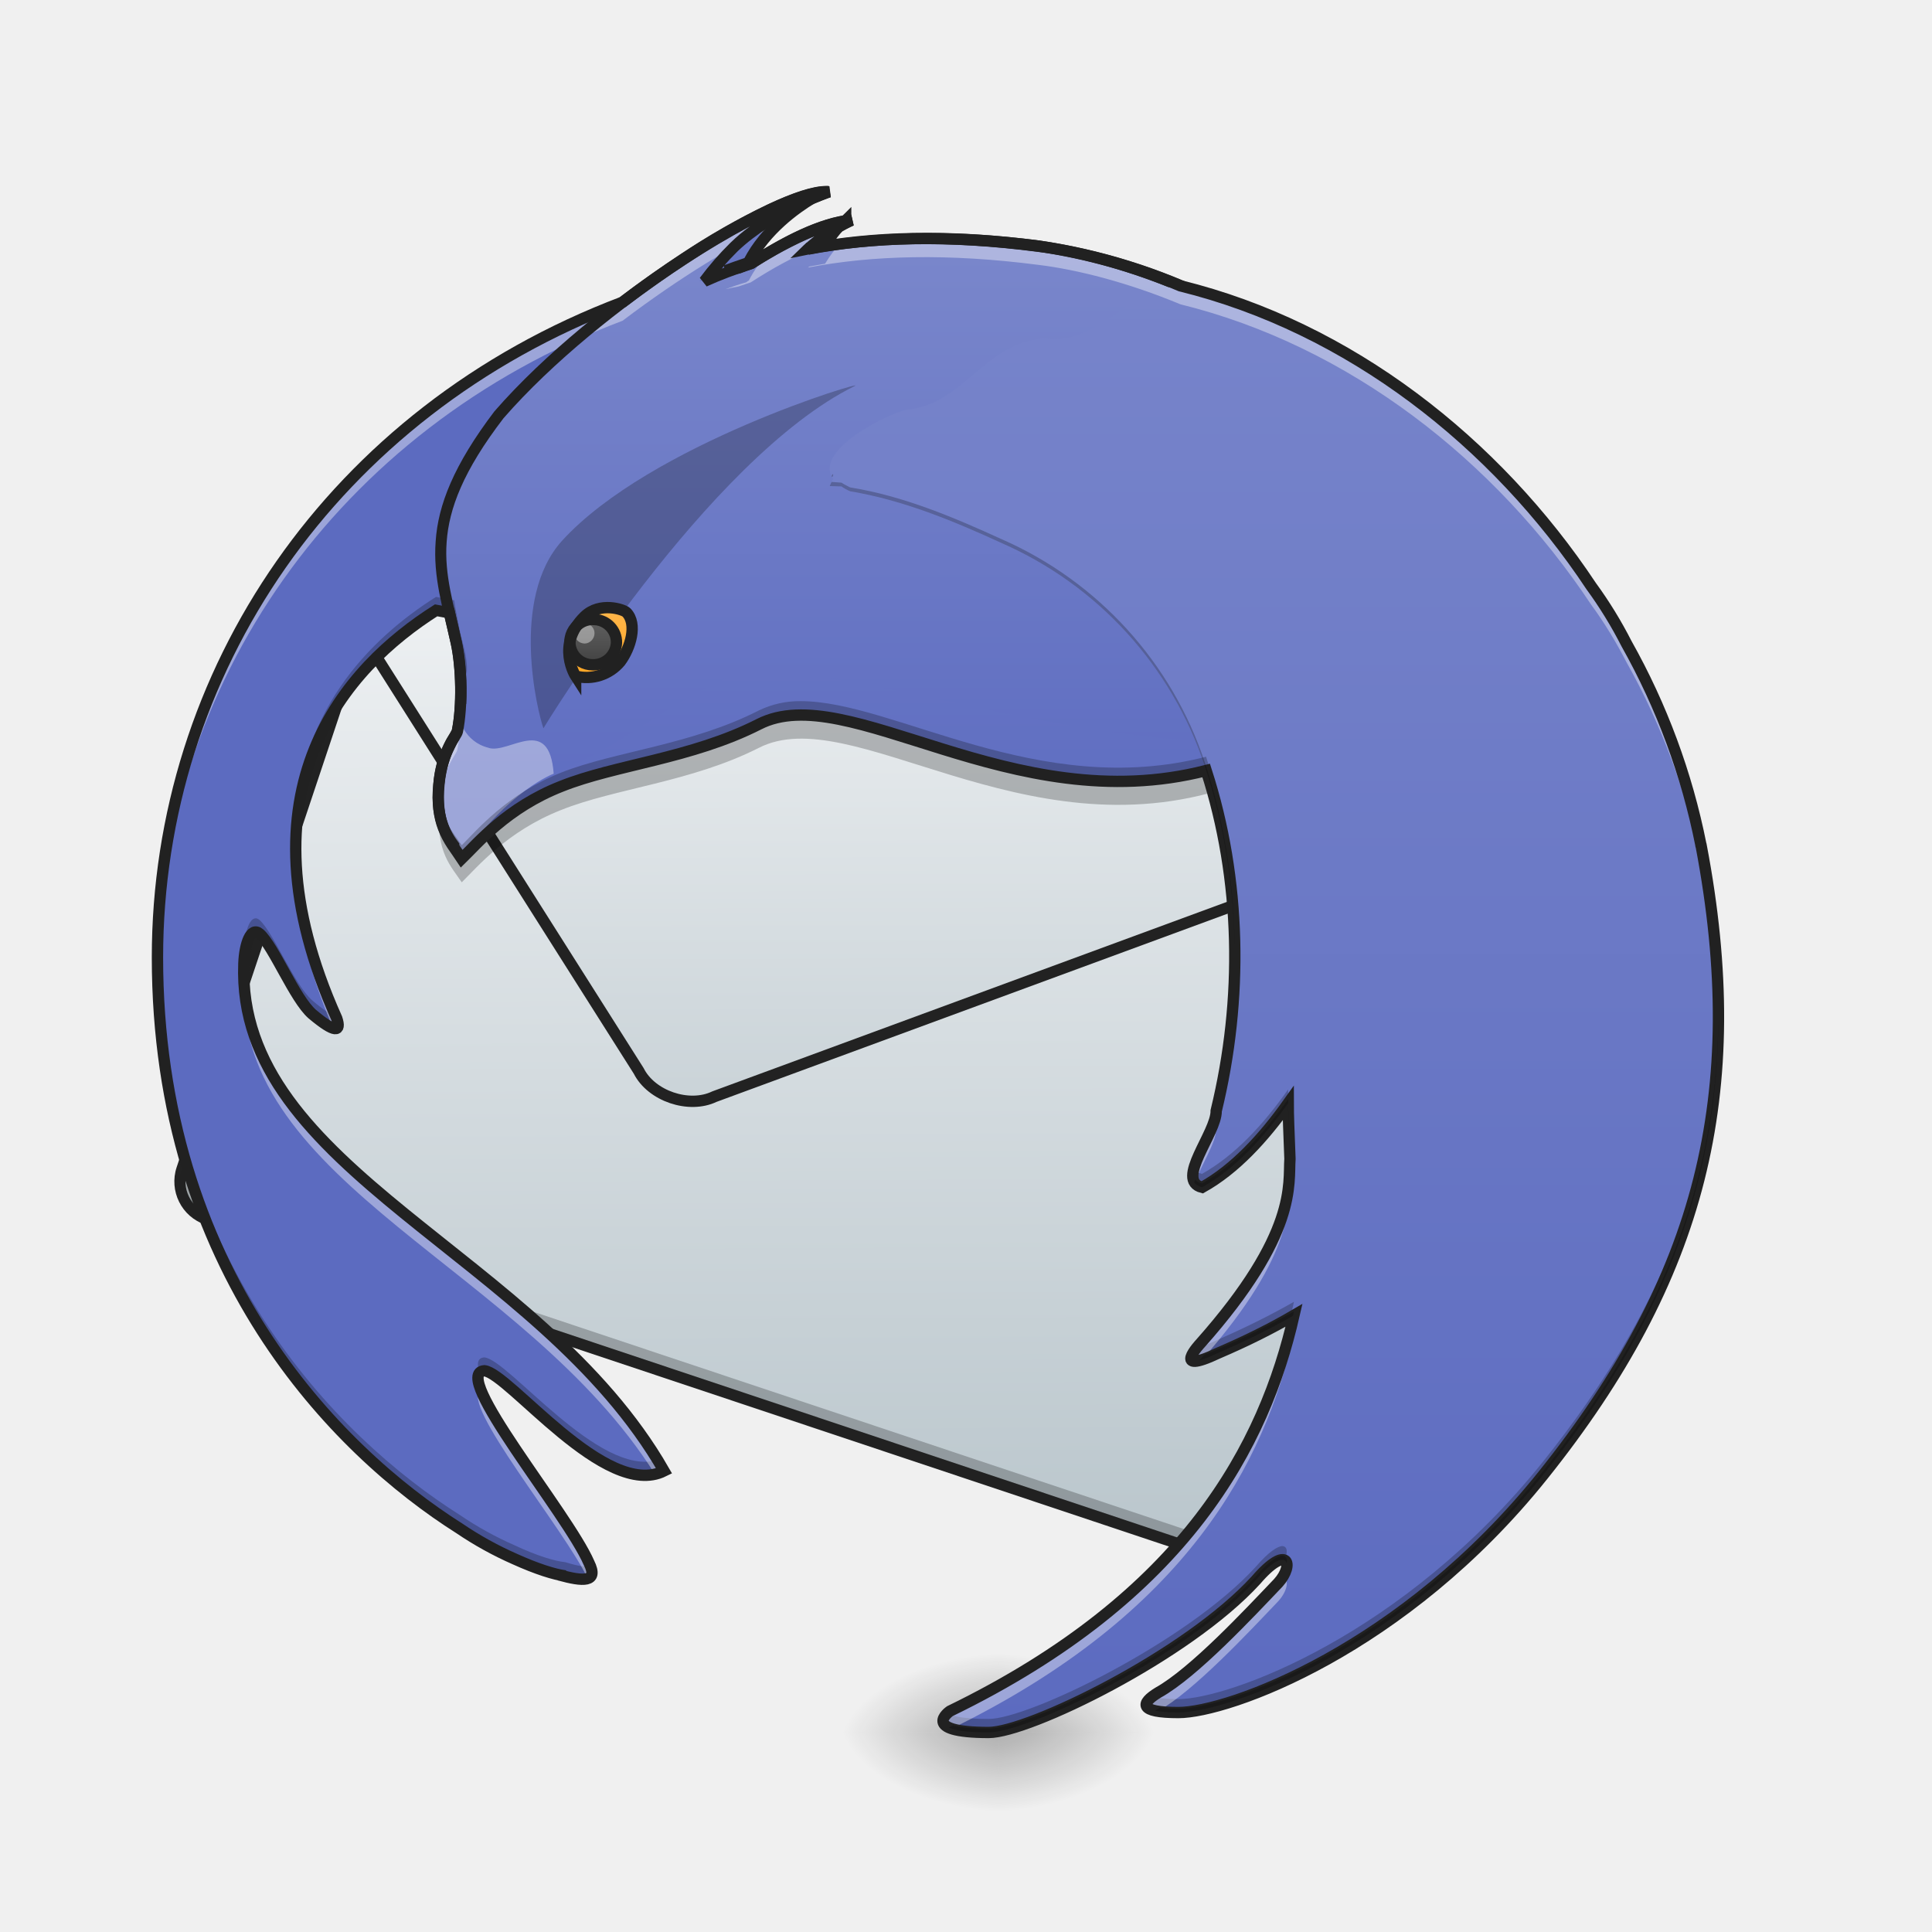
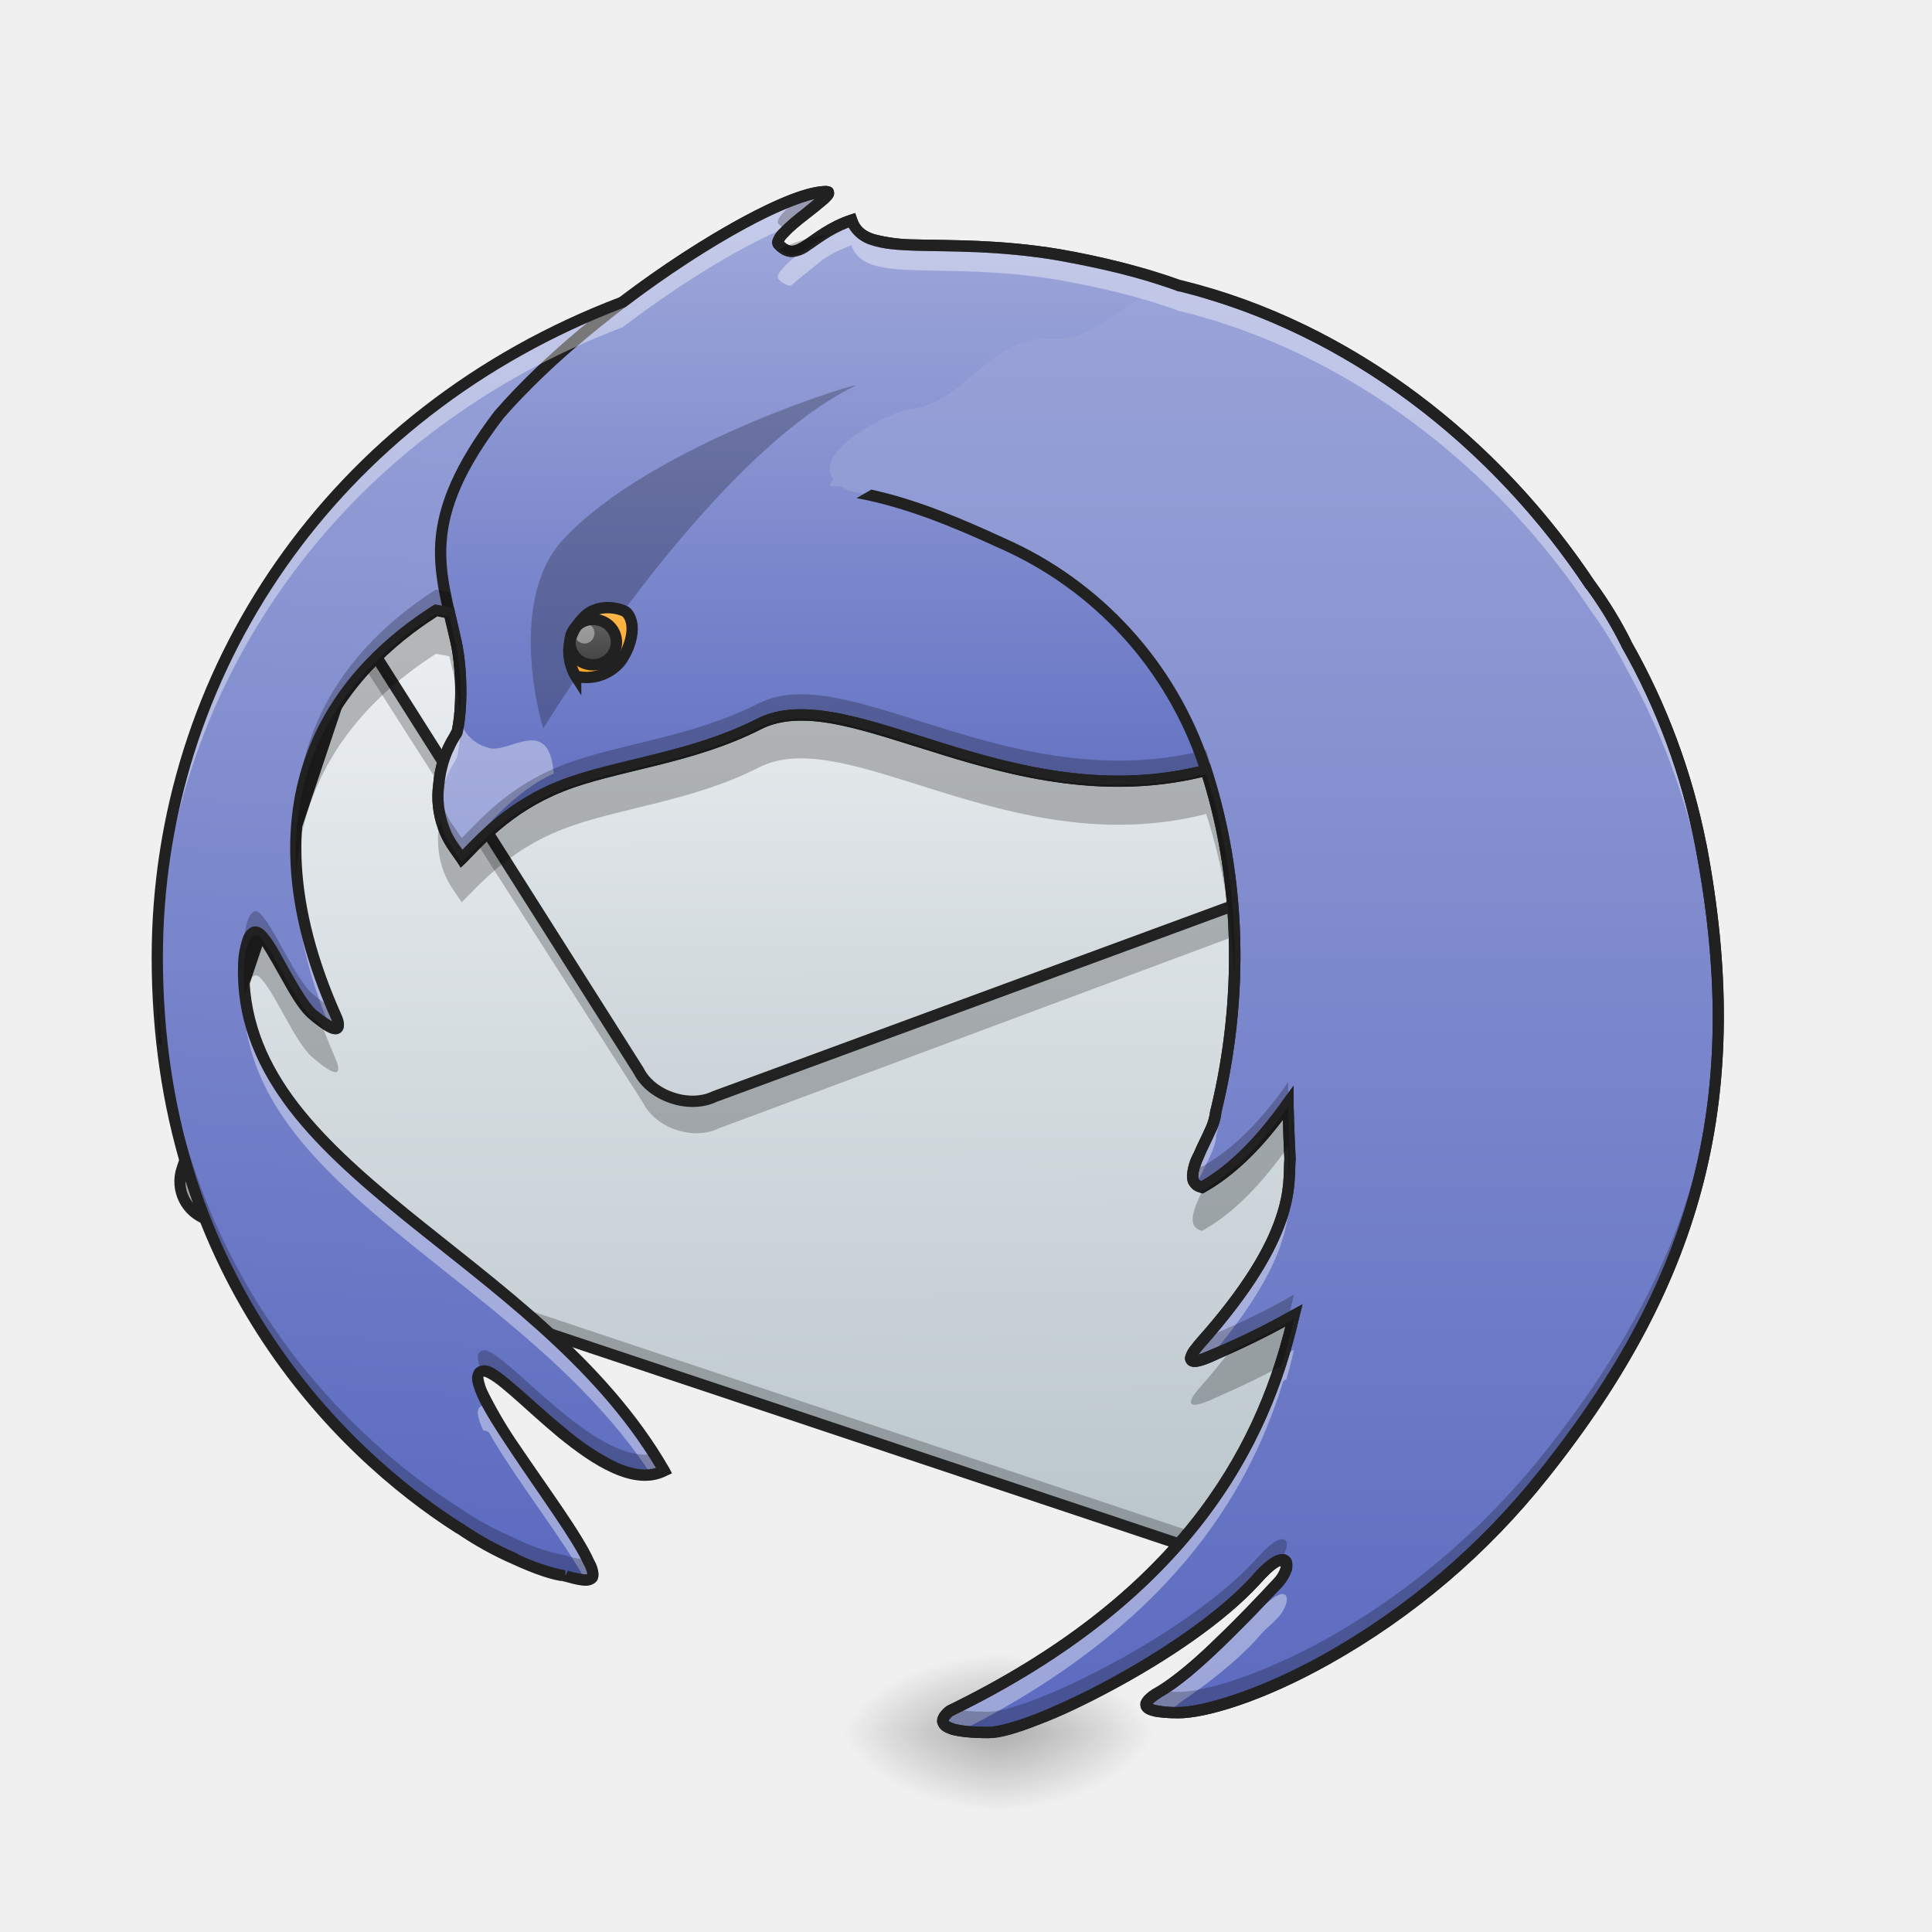
<svg xmlns="http://www.w3.org/2000/svg" width="22pt" height="22pt" viewBox="0 0 22 22">
  <defs>
    <linearGradient id="a" gradientUnits="userSpaceOnUse" x1="771.693" y1="278.21" x2="677.333" y2=".667" gradientTransform="matrix(.04076 .01362 -.01362 .04076 -16.749 -2.12)">
      <stop offset="0" stop-color="#b0bec5" />
      <stop offset="1" stop-color="#eceff1" />
    </linearGradient>
    <linearGradient id="b" gradientUnits="userSpaceOnUse" x1="748.215" y1="207.945" x2="677.333" y2=".667" gradientTransform="scale(3.77953) rotate(18.476 -59.067 -1320.445)">
      <stop offset="0" stop-color="#b0bec5" />
      <stop offset="1" stop-color="#eceff1" />
    </linearGradient>
-     <linearGradient id="c" gradientUnits="userSpaceOnUse" x1="680" y1="1735.118" x2="720" y2="175.118" gradientTransform="rotate(165.001 33.694 -50.325) scale(.05218)">
-       <stop offset="0" stop-color="#7986cb" />
-       <stop offset="1" stop-color="#5c6bc0" />
+     <linearGradient id="c" gradientUnits="userSpaceOnUse" x1="640" y1="1575.118" x2="720" y2="175.118" gradientTransform="rotate(.24) scale(.01137)">
+       <stop offset="0" stop-color="#5c6bc0" />
+       <stop offset="1" stop-color="#9fa8da" />
    </linearGradient>
    <linearGradient id="d" gradientUnits="userSpaceOnUse" x1="222.25" y1="16.542" x2="222.25" y2="-158.083" gradientTransform="matrix(.04297 0 0 .04297 0 9.24)">
      <stop offset="0" stop-color="#5c6bc0" />
-       <stop offset="1" stop-color="#7986cb" />
+       <stop offset="1" stop-color="#9fa8da" />
    </linearGradient>
-     <linearGradient id="e" gradientUnits="userSpaceOnUse" x1="222.25" y1="11.25" x2="222.25" y2="-147.5" gradientTransform="matrix(.04297 0 0 .04297 0 9.24)">
-       <stop offset="0" stop-color="#5c6bc0" />
-       <stop offset="1" stop-color="#7986cb" />
-     </linearGradient>
-     <radialGradient id="f" gradientUnits="userSpaceOnUse" cx="450.909" cy="189.579" fx="450.909" fy="189.579" r="21.167" gradientTransform="matrix(0 -.05372 -.09669 0 29.473 44.177)">
+     <radialGradient id="e" gradientUnits="userSpaceOnUse" cx="450.909" cy="189.579" fx="450.909" fy="189.579" r="21.167" gradientTransform="matrix(0 -.05372 -.09669 0 29.473 44.177)">
      <stop offset="0" stop-opacity=".314" />
      <stop offset=".222" stop-opacity=".275" />
      <stop offset="1" stop-opacity="0" />
    </radialGradient>
-     <radialGradient id="g" gradientUnits="userSpaceOnUse" cx="450.909" cy="189.579" fx="450.909" fy="189.579" r="21.167" gradientTransform="matrix(0 .05372 .09669 0 -6.733 -4.72)">
+     <radialGradient id="f" gradientUnits="userSpaceOnUse" cx="450.909" cy="189.579" fx="450.909" fy="189.579" r="21.167" gradientTransform="matrix(0 .05372 .09669 0 -6.733 -4.72)">
      <stop offset="0" stop-opacity=".314" />
      <stop offset=".222" stop-opacity=".275" />
      <stop offset="1" stop-opacity="0" />
    </radialGradient>
-     <radialGradient id="h" gradientUnits="userSpaceOnUse" cx="450.909" cy="189.579" fx="450.909" fy="189.579" r="21.167" gradientTransform="matrix(0 -.05372 .09669 0 -6.733 44.177)">
+     <radialGradient id="g" gradientUnits="userSpaceOnUse" cx="450.909" cy="189.579" fx="450.909" fy="189.579" r="21.167" gradientTransform="matrix(0 -.05372 .09669 0 -6.733 44.177)">
      <stop offset="0" stop-opacity=".314" />
      <stop offset=".222" stop-opacity=".275" />
      <stop offset="1" stop-opacity="0" />
    </radialGradient>
-     <radialGradient id="i" gradientUnits="userSpaceOnUse" cx="450.909" cy="189.579" fx="450.909" fy="189.579" r="21.167" gradientTransform="matrix(0 .05372 -.09669 0 29.473 -4.72)">
+     <radialGradient id="h" gradientUnits="userSpaceOnUse" cx="450.909" cy="189.579" fx="450.909" fy="189.579" r="21.167" gradientTransform="matrix(0 .05372 -.09669 0 29.473 -4.72)">
      <stop offset="0" stop-opacity=".314" />
      <stop offset=".222" stop-opacity=".275" />
      <stop offset="1" stop-opacity="0" />
    </radialGradient>
-     <linearGradient id="j" gradientUnits="userSpaceOnUse" x1="359.833" y1="244.083" x2="359.833" y2="-168.667" gradientTransform="matrix(.04297 0 0 .04297 0 9.24)">
+     <linearGradient id="i" gradientUnits="userSpaceOnUse" x1="359.833" y1="244.083" x2="359.833" y2="-168.667" gradientTransform="matrix(.04297 0 0 .04297 0 9.24)">
      <stop offset="0" stop-color="#5c6bc0" />
-       <stop offset="1" stop-color="#7986cb" />
+       <stop offset="1" stop-color="#9fa8da" />
    </linearGradient>
-     <linearGradient id="k" gradientUnits="userSpaceOnUse" x1="158.75" y1="-36.375" x2="158.75" y2="-54.896" gradientTransform="matrix(.04297 0 0 .04297 0 9.24)">
+     <linearGradient id="j" gradientUnits="userSpaceOnUse" x1="158.75" y1="-36.375" x2="158.75" y2="-54.896" gradientTransform="matrix(.04297 0 0 .04297 0 9.24)">
      <stop offset="0" stop-color="#ffa726" />
      <stop offset="1" stop-color="#ffb74d" />
    </linearGradient>
-     <linearGradient id="l" gradientUnits="userSpaceOnUse" x1="157.427" y1="-39.021" x2="157.427" y2="-50.927" gradientTransform="matrix(.04297 0 0 .04297 0 9.24)">
+     <linearGradient id="k" gradientUnits="userSpaceOnUse" x1="157.427" y1="-39.021" x2="157.427" y2="-50.927" gradientTransform="matrix(.04297 0 0 .04297 0 9.24)">
      <stop offset="0" stop-color="#424242" />
      <stop offset="1" stop-color="#616161" />
    </linearGradient>
-     <linearGradient id="m" gradientUnits="userSpaceOnUse" x1="203.729" y1="-134.271" x2="203.729" y2="-163.375" gradientTransform="matrix(.04297 0 0 .04297 0 9.24)">
-       <stop offset="0" stop-color="#5c6bc0" />
-       <stop offset="1" stop-color="#7986cb" />
-     </linearGradient>
  </defs>
  <path d="M5.242 5.258l11.215 3.746c.238.082.367.34.285.578l-2.594 7.762a.455.455 0 0 1-.574.289L2.36 13.883a.455.455 0 0 1-.289-.574l2.594-7.766a.459.459 0 0 1 .578-.285zm0 0" fill="url(#a)" />
-   <path d="M2.129 13.14l-.074.215a.455.455 0 0 0 .289.575l11.215 3.75a.455.455 0 0 0 .574-.29l.074-.214a.454.454 0 0 1-.578.285L2.414 13.715a.45.45 0 0 1-.285-.574zm0 0" fill-opacity=".235" />
+   <path d="M4.2 7.336l-.075.223 3.2 5.003c.144.286.573.43.862.286l7.122-2.653.07-.218a.452.452 0 0 0-.008-.313l-.062.188-7.121 2.656c-.29.144-.72 0-.864-.29zm0 0M2.129 13.14l-.074.215a.455.455 0 0 0 .289.575l11.215 3.75a.455.455 0 0 0 .574-.29l.074-.214a.454.454 0 0 1-.578.285L2.414 13.715a.45.45 0 0 1-.285-.574zm0 0" fill-opacity=".235" />
  <path d="M5.262 5.195a.52.52 0 0 0-.657.328L2.012 13.29c-.09.27.054.566.328.656l11.215 3.746a.52.52 0 0 0 .656-.328l2.594-7.761a.52.52 0 0 0-.328-.657zm-.04.121l11.215 3.75a.383.383 0 0 1 .247.493l-2.594 7.765a.389.389 0 0 1-.496.246L2.379 13.824a.389.389 0 0 1-.246-.496l2.594-7.762a.392.392 0 0 1 .496-.25zm0 0" fill="#212121" fill-opacity=".99" />
  <path d="M410.899 485.795c0 .687-.344 1.374-.688 1.718L362.8 629.747l281.376 440.1c12.712 25.08 50.504 37.792 75.927 25.424l626.311-233.621 6.184-18.896c7.215-21.3-4.123-43.632-25.08-50.847zm0 0" transform="rotate(.24) scale(.01137)" fill="url(#b)" stroke-width="11.339" stroke-linecap="square" stroke-linejoin="round" stroke="#212121" stroke-opacity=".99" />
-   <path d="M15.45 4.816c-.368.684-.821 3.672-1.466 3.883-2.34.766-4.289-.992-5.343-.453-.77.39-1.637.461-2.25.707-.618.242-.957.652-1.133.824-.09-.14-.223-.273-.254-.562-.043.488.137.656.254.832.176-.172.515-.582 1.133-.824.613-.246 1.48-.317 2.25-.707 1.054-.54 3.004 1.218 5.343.453.723-.235 1.2-3.926 1.59-4.024a3.834 3.834 0 0 0-.125-.129zM5.14 6.723c-.019.277.028.562.094.87.028.122.055.216.07.305.036-.21-.015-.34-.07-.574a3.896 3.896 0 0 1-.093-.601zm0 0" fill-opacity=".235" />
  <path d="M10.293 2.816c-5.188.172-8.5 3.907-8.5 8.086 0 3.555 2.027 5.61 3.441 6.504.196.133.407.25.63.348.25.113.452.176.574.191.269.078.382.078.269-.148-.246-.567-1.59-2.16-1.191-2.188.28.028 1.382 1.473 2.046 1.141-1.421-2.48-4.878-3.418-4.785-5.777.008-.227.082-.426.18-.34.16.144.398.738.598.914.261.219.332.207.28.05C2.66 8.98 3.95 7.595 4.966 6.95l11.36 2.114-1.927 8.195c2.551-1.106 2.29-1.07 2.98-1.82 1.688-1.825 1.923-2.86 1.497-5.918-.285-2.063-1.809-4.11-3.488-4.786-1.043-.68-2.38-.902-3.117-.976-.786-.082-1.473-.07-2.075.02-.05 0-.101-.005-.152-.005-.04 0-.078.004-.117.004a.415.415 0 0 1 .027-.03s-.031.003-.094.03c-.195.004-.39.012-.582.024.266-.293.485-.446.485-.446s-.258.036-.73.465c-.227.024-.45.051-.669.086.14-.191.282-.351.414-.48.73-.239 1.536-.477 1.516-.61zm-2.52.985l-.011.011c-.047.047-.09.094-.137.145a.19.19 0 0 0 .016-.043c.007-.031.058-.07.132-.113zm0 0" fill="url(#c)" />
-   <path d="M11.656 2.953c-3.36-.258-5.09 1.086-6.199 2.649-.406.57-.36 1.09-.223 1.722.063.27.121.399.047.672-.039.152-.031.293-.082.383-.07.125-.156.262-.187.48-.07.555.125.73.246.918.176-.172.515-.582 1.133-.824.613-.246 1.48-.316 2.25-.707 1.054-.539 3.004 1.219 5.343.453.723-.234 1.2-3.926 1.59-4.02-1.094-1.21-2.953-1.652-3.918-1.726zm0 0" fill="url(#d)" />
-   <path d="M11.824 2.8c-1.031-.132-1.89-.105-2.625.036.23-.219.496-.328.496-.328-.343.031-.773.254-1.144.492a6.018 6.018 0 0 0-.531.203 3.01 3.01 0 0 1 .34-.39c.433-.415 1.078-.63 1.078-.63-.551-.038-2.641 1.258-3.754 2.536-.93 1.222-.668 1.773-.489 2.597.063.282.07.723.012 1.012-.012.055-.172.207-.21.606-.044.425.108.632.257.804.531-.773 1.055-.93 1.055-.93.746-.304 1.054-.628 1.851-1.035 1.086-.554 4.887 1.258 7.305.465.742-.246-.285-3.41.12-3.508-1.132-1.25-2.773-1.8-3.76-1.93zm0 0" fill="url(#e)" />
-   <path d="M11.371 19.727h1.816v-.907h-1.816zm0 0" fill="url(#f)" />
-   <path d="M11.371 19.727h-1.82v.91h1.82zm0 0" fill="url(#g)" />
-   <path d="M11.371 19.727h-1.82v-.907h1.82zm0 0" fill="url(#h)" />
-   <path d="M11.371 19.727h1.816v.91h-1.816zm0 0" fill="url(#i)" />
-   <path d="M13.441 3.254c-.59.016-.93.691-1.558.601-.672.043-.914.762-1.567.81-.304.089-1.05.487-.828.792-.035.05-.039.078-.039.078.047 0 .09.004.133.004.027.02.063.04.098.055.605.101 1.172.336 1.726.59a4.222 4.222 0 0 1 2.313 2.539c.418 1.257.441 2.64.129 3.925.004.254-.473.793-.16.872.374-.207.699-.563.98-.957 0 .132.008.32.02.632-.02.282.093.848-1.02 2.102 0 0-.348.371.203.11.32-.137.61-.282.863-.43-.336 1.468-1.218 3.195-3.918 4.507 0 0-.355.243.442.243.453 0 2.258-.875 3.043-1.735.367-.426.441-.176.254.031-.328.344-.961 1.024-1.367 1.25-.2.122-.227.227.23.227.566 0 2.562-.715 4.152-2.703 1.793-2.242 2.336-4.344 1.801-7.164-.004-.004-.004-.012-.004-.016a7.75 7.75 0 0 0-.847-2.289 4.833 4.833 0 0 0-.403-.656c-1.086-1.637-2.754-2.945-4.676-3.418zm0 0" fill="url(#j)" />
+   <path d="M9.414 2.184c-.59 0-2.633 1.277-3.73 2.535-.93 1.222-.668 1.773-.489 2.597.063.282.07.723.012 1.012-.012.055-.172.207-.21.606-.02.207.003.363.05.488.058.156.144.254.21.355.177-.172.516-.582 1.134-.824.613-.246 1.48-.316 2.25-.707 1.054-.539 3.004 1.219 5.343.453.098-.031.188-.125.278-.261a4.457 4.457 0 0 0 1.203-.2c.742-.246-.285-3.41.12-3.508-.015-.011-.026-.027-.038-.039a.042.042 0 0 1 .027-.011 4.07 4.07 0 0 0-.656-.586c-.918-.746-1.86-1.012-2.867-1.192-1.364-.23-2.2.059-2.356-.394-.484.164-.597.508-.828.277-.113-.113.711-.594.547-.601zm0 0" fill="url(#d)" />
+   <path d="M11.371 19.727h1.816v-.907h-1.816zm0 0" fill="url(#e)" />
+   <path d="M11.371 19.727h-1.82v.91h1.82zm0 0" fill="url(#f)" />
+   <path d="M11.371 19.727h-1.82v-.907h1.82zm0 0" fill="url(#g)" />
+   <path d="M11.371 19.727h1.816v.91h-1.816zm0 0" fill="url(#h)" />
+   <path d="M9.414 2.117c-.172 0-.41.086-.707.227-.293.14-.64.344-1.004.582-.726.48-1.512 1.113-2.066 1.75v.004h-.004c-.469.617-.645 1.074-.676 1.484-.027.406.086.758.176 1.168.058.266.07.711.012.98 0-.007-.008.016-.024.043a1.26 1.26 0 0 0-.188.57 1.09 1.09 0 0 0 .055.516c.059.172.153.278.215.371l.043.067.059-.055c.18-.18.508-.574 1.11-.812.597-.239 1.472-.309 2.257-.711.242-.121.547-.117.906-.04.36.075.777.22 1.235.36.914.277 2.003.527 3.19.14.114-.038.208-.132.294-.261.414-.02.816-.078 1.187-.2a.418.418 0 0 0 .243-.257c.046-.117.07-.27.078-.441.015-.34-.032-.762-.09-1.18-.059-.418-.125-.832-.152-1.14a1.986 1.986 0 0 1-.004-.372.235.235 0 0 1 .023-.098c.008-.015.012-.015.016-.019l.105-.023-.039-.047.031-.008-.07-.082a4.57 4.57 0 0 0-.668-.59c-.93-.754-1.883-1.023-2.895-1.207-.687-.113-1.242-.098-1.64-.11a1.87 1.87 0 0 1-.461-.058c-.11-.035-.172-.086-.203-.184l-.02-.058-.062.02c-.254.085-.414.222-.528.296-.054.035-.097.055-.125.055-.027.004-.054-.008-.097-.043a.207.207 0 0 1 .05-.063c.051-.058.137-.128.223-.195a5.55 5.55 0 0 0 .227-.183c.027-.028.047-.043.066-.079a.098.098 0 0 0-.008-.086c-.023-.027-.05-.027-.07-.03zm-.137.149c-.047.039-.097.082-.156.129a2.16 2.16 0 0 0-.238.207.31.31 0 0 0-.074.101.13.13 0 0 0-.016.059c0 .027.012.054.031.07.063.066.133.098.203.094a.384.384 0 0 0 .196-.078c.113-.075.242-.18.441-.258a.434.434 0 0 0 .254.2c.133.046.3.058.5.065.402.012.95-.003 1.621.11 1.004.18 1.93.441 2.836 1.18h.004v.003c.215.153.414.325.594.516l-.024.016.04.043c-.009.011-.016.02-.02.03a.372.372 0 0 0-.04.138c-.015.105-.007.242.005.402.027.316.097.73.152 1.144.059.418.105.836.09 1.16-.008.165-.031.301-.07.4-.04.1-.09.155-.16.179-.368.12-.766.18-1.188.195l-.031.004-.02.027c-.086.133-.172.211-.242.235-1.152.379-2.207.136-3.117-.14-.453-.138-.871-.286-1.243-.364-.375-.078-.71-.09-.992.055-.758.386-1.617.457-2.246.703-.578.23-.918.597-1.101.785-.059-.082-.118-.16-.157-.278a.946.946 0 0 1-.05-.457c.02-.195.07-.324.113-.41.02-.047.039-.078.058-.11.016-.026.032-.042.04-.081.062-.3.05-.746-.012-1.035-.09-.418-.2-.754-.172-1.133.027-.379.187-.809.648-1.41.543-.625 1.325-1.254 2.04-1.727.359-.238.703-.437.988-.574.207-.098.383-.164.515-.195zm0 0" fill="#212121" />
+   <path d="M13.441 3.254c-.59.016-.93.691-1.558.601-.672.043-.914.762-1.567.81-.304.089-1.05.487-.828.792-.035.05-.039.078-.039.078.047 0 .09.004.133.004.027.02.063.04.098.055.605.101 1.172.336 1.726.59a4.222 4.222 0 0 1 2.313 2.539c.418 1.257.441 2.64.129 3.925.004.254-.473.793-.16.872.374-.207.699-.563.98-.957 0 .132.008.32.02.632-.02.282.093.848-1.02 2.102 0 0-.348.371.203.11.32-.137.61-.282.863-.43-.336 1.468-1.218 3.195-3.918 4.507 0 0-.355.243.442.243.453 0 2.258-.875 3.043-1.735.367-.426.441-.176.254.031-.328.344-.961 1.024-1.367 1.25-.2.122-.227.227.23.227.566 0 2.562-.715 4.152-2.703 1.793-2.242 2.336-4.344 1.801-7.164-.004-.004-.004-.012-.004-.016a7.75 7.75 0 0 0-.847-2.289 4.833 4.833 0 0 0-.403-.656c-1.086-1.637-2.754-2.945-4.676-3.418zm0 0" fill="url(#i)" />
  <path d="M5.566 8.516c-.289-.07-.34-.352-.34-.352a1.036 1.036 0 0 1-.023.164c-.012.055-.168.207-.21.606-.044.425.116.671.265.843C5.789 9 6.305 8.81 6.305 8.81c-.051-.68-.508-.223-.739-.293zm0 0" fill="#fff" fill-opacity=".392" />
  <path d="M6.188 8.293s1.863-3.07 3.546-3.898c.157-.079-2.332.66-3.336 1.765-.593.66-.277 1.945-.21 2.133zm0 0" fill-opacity=".235" />
-   <path d="M6.555 7.7s-.23-.356.101-.68c.176-.172.446-.079.477-.047.129.132.047.406-.07.562a.5.5 0 0 1-.508.164zm0 0" fill="url(#k)" />
-   <path d="M7.02 7.32a.264.264 0 0 1-.27.25.258.258 0 1 1 .02-.515.26.26 0 0 1 .25.265zm0 0" fill="url(#l)" />
-   <path d="M4.965 6.797c-.742.469-1.63 1.332-1.598 2.785.031-1.36.883-2.18 1.598-2.633l.207.04c.016.109.039.222.062.335.036.149.067.254.079.364.019-.18-.032-.305-.079-.516-.023-.117-.046-.23-.062-.336zm4.152 1.187a1.067 1.067 0 0 0-.476.106c-.77.394-1.637.465-2.25.707-.618.246-.957.652-1.133.828-.098-.148-.238-.29-.258-.617-.023.441.148.601.258.77.176-.173.515-.583 1.133-.825.613-.246 1.48-.316 2.25-.707 1.015-.52 2.863 1.098 5.093.527.211.657.317 1.344.325 2.036a6.947 6.947 0 0 0-.325-2.192c-1.914.492-3.55-.633-4.617-.633zm-6.203 2.473c-.078-.004-.129.172-.137.363a1.262 1.262 0 0 0 0 .172v-.02c.008-.226.082-.425.18-.34.16.145.398.74.598.915.261.219.332.207.28.05-.003-.011-.01-.027-.015-.038-.043 0-.129-.051-.265-.168-.2-.172-.438-.766-.598-.914-.016-.012-.031-.02-.043-.02zm-1.121.375v.07c0 3.555 2.027 5.61 3.441 6.504.196.133.407.25.63.348.25.113.452.176.574.191.257.075.37.078.285-.117-.043.024-.145.004-.285-.039-.122-.012-.325-.074-.575-.191a3.92 3.92 0 0 1-.629-.348c-1.402-.887-3.41-2.914-3.441-6.418zm17.773.664c-.015 1.875-.656 3.473-1.996 5.149-1.59 1.984-3.586 2.703-4.152 2.703-.145 0-.238-.012-.297-.032-.133.102-.101.184.297.184.566 0 2.562-.715 4.152-2.703 1.375-1.719 2.016-3.36 1.996-5.3zm-4.898.91c-.281.399-.605.75-.98.961-.051-.012-.079-.035-.094-.066-.031.11-.016.191.094.219.374-.207.699-.563.98-.957 0 .12.008.289.016.55.004-.027.004-.05.004-.074-.012-.312-.02-.496-.02-.633zm.066 2.418c-.254.145-.543.29-.863.43a1.09 1.09 0 0 1-.246.09c-.07.09-.18.265.246.062.3-.129.574-.265.82-.402.016-.063.032-.121.043-.18zm-9.218.633c-.079.004-.09.07-.055.176.012-.016.027-.02.055-.024.28.028 1.382 1.473 2.046 1.141-.023-.043-.046-.086-.074-.125-.668.2-1.699-1.145-1.972-1.168zm9.09 2.148c-.055 0-.157.063-.305.235-.785.86-2.59 1.734-3.043 1.734-.27 0-.41-.027-.473-.066-.066.062-.168.219.473.219.453 0 2.258-.875 3.043-1.735.172-.195.277-.25.324-.226.043-.086.035-.157-.02-.16zm0 0" fill-opacity=".235" />
+   <path d="M6.555 7.7s-.23-.356.101-.68c.176-.172.446-.079.477-.047.129.132.047.406-.07.562a.5.5 0 0 1-.508.164zm0 0" fill="url(#j)" />
+   <path d="M7.02 7.32a.264.264 0 0 1-.27.25.258.258 0 1 1 .02-.515.26.26 0 0 1 .25.265zm0 0" fill="url(#k)" />
  <path d="M6.77 7.21c0 .063-.051.118-.114.118a.12.12 0 0 1-.117-.117c0-.063.055-.113.117-.113.063 0 .114.05.114.113zm0 0" fill="#fff" fill-opacity=".392" />
  <path d="M7.02 7.32a.264.264 0 0 1-.27.25.258.258 0 1 1 .02-.515.26.26 0 0 1 .25.265zm0 0" fill="none" stroke-width=".129" stroke="#212121" />
  <path d="M6.555 7.7s-.23-.356.101-.68c.176-.172.446-.079.477-.047.129.132.047.406-.07.562a.5.5 0 0 1-.508.164zm0 0" fill="none" stroke-width=".129" stroke="#212121" />
-   <path d="M9.371 2.188c-.059.019-.652.23-1.066.624a3.01 3.01 0 0 0-.34.391c.168-.074.344-.14.531-.203.012-.004.02-.012.031-.02.254-.492.805-.773.844-.792zm.266.32h-.008.008zm-.008.004c-.055.027-.281.133-.484.324.082-.016.164-.027.25-.043.117-.195.207-.262.234-.281zm0 0" fill="url(#m)" />
-   <path d="M9.414 2.184c-.383 0-1.375.535-2.324 1.257-3.309 1.254-5.297 4.223-5.297 7.461v.11c.039-3.2 2.023-6.121 5.297-7.36.633-.48 1.281-.879 1.762-1.09a2.3 2.3 0 0 1 .394-.304 8.27 8.27 0 0 1 .191-.074h-.023zm.223.324h-.008.008zm.058 0c-.023 0-.047.004-.07.008 0 0 .004 0 .004-.004-.004.004-.008.004-.008.004-.27.046-.582.191-.875.367-.082.09-.16.195-.219.312-.011.004-.02.012-.03.02-.083.023-.161.05-.235.078.047-.012.097-.02.148-.031l.14-.047c.24-.156.5-.3.75-.399-.034.008-.066.016-.1.02a.054.054 0 0 0 .015-.012l.133-.023.05-.016a1.27 1.27 0 0 1 .153-.203c.086-.05.144-.074.144-.074zm.871.207c-.351 0-.68.02-.984.062a.117.117 0 0 0-.031.016c-.043.043-.094.11-.156.21-.063.013-.122.02-.18.032a.054.054 0 0 1-.016.012c.735-.14 1.594-.164 2.625-.031.442.054 1.016.199 1.617.449 1.922.473 3.59 1.781 4.676 3.418.149.203.285.426.403.656a7.75 7.75 0 0 1 .851 2.309c.121.644.188 1.254.195 1.836a10.407 10.407 0 0 0-.195-2.051c-.004-.004-.004-.012-.004-.016a7.75 7.75 0 0 0-.847-2.289 4.833 4.833 0 0 0-.403-.656c-1.086-1.637-2.754-2.945-4.676-3.418a6.634 6.634 0 0 0-1.617-.453 10.58 10.58 0 0 0-1.258-.086zm-5.32 5.262c-.004.125-.016.25-.039.351-.012.055-.172.207-.21.606-.009.09-.009.171-.005.246a.108.108 0 0 0 .004-.035c.04-.399.2-.547.211-.606.035-.16.043-.363.04-.562zM3.371 9.766c-.02.554.102 1.199.422 1.941.062.023.074-.02.043-.11-.313-.695-.45-1.3-.465-1.831zm10.688 1.226a7.603 7.603 0 0 1-.211 1.656c0 .223-.368.668-.243.825.067-.2.243-.457.243-.614a7.484 7.484 0 0 0 .21-1.867zm-11.282.184v.011c-.093 2.301 3.2 3.25 4.68 5.598a.418.418 0 0 0 .106-.035c-1.383-2.406-4.684-3.363-4.786-5.574zm11.907 2.129c-.008.312-.032.883-1.016 1.992 0 0-.258.273.023.183 1.086-1.234.977-1.796.996-2.074 0-.039-.003-.066-.003-.101zm.05 1.886c-.02.012-.039.02-.058.032-.38 1.41-1.309 3.02-3.86 4.261 0 0-.191.133.02.2 2.684-1.313 3.566-3.032 3.898-4.493zm-9.257.641c-.258.133.964 1.598 1.222 2.156.067-.011.07-.066.008-.191-.191-.442-1.047-1.504-1.23-1.965zm9.128 2.14h-.011c-.012.016-.024.036-.04.051-.327.344-.96 1.024-1.367 1.25-.156.094-.207.18 0 .215v-.004c.407-.226 1.04-.906 1.368-1.25.11-.12.129-.261.05-.261zm0 0" fill="#fff" fill-opacity=".392" />
-   <path d="M9.414 2.184c-.383 0-1.375.535-2.324 1.257-3.309 1.254-5.297 4.223-5.297 7.461 0 3.555 2.027 5.61 3.441 6.504.196.133.407.25.63.348.25.113.452.176.573.191l-.07-.011c.27.074.453.09.34-.137-.246-.567-1.59-2.16-1.191-2.188.28.028 1.382 1.473 2.046 1.141-1.421-2.48-4.878-3.418-4.785-5.777.008-.227.082-.426.18-.34.16.144.398.738.598.914.261.219.332.207.28.05C2.66 8.98 3.95 7.595 4.966 6.95l.152.028.078.34c.063.28.07.722.012 1.011-.012.055-.172.207-.21.606-.02.207.003.363.05.488.058.156.144.254.21.355.177-.172.516-.582 1.134-.824.613-.246 1.48-.316 2.25-.707 1.015-.52 2.863 1.098 5.093.527.403 1.247.422 2.61.114 3.875.004.254-.473.793-.16.872.374-.208.699-.563.98-.958 0 .133.008.32.02.633-.02.282.093.848-1.02 2.102 0 0-.348.371.203.11.32-.137.61-.282.863-.43-.336 1.468-1.218 3.195-3.918 4.507 0 0-.355.243.442.243.453 0 2.258-.875 3.043-1.735.367-.426.441-.176.254.031-.328.344-.961 1.024-1.368 1.25-.199.122-.226.227.231.227.566 0 2.562-.715 4.152-2.703 1.793-2.242 2.336-4.344 1.801-7.164-.004-.004-.004-.012-.004-.016a7.75 7.75 0 0 0-.847-2.289 4.833 4.833 0 0 0-.403-.656c-1.086-1.637-2.754-2.945-4.676-3.418a6.634 6.634 0 0 0-1.617-.453c-1.031-.133-1.89-.106-2.625.035a.054.054 0 0 0 .016-.012c.058-.012.117-.02.18-.031.062-.102.113-.168.156-.211.086-.05.144-.074.144-.074a.43.43 0 0 0-.07.008s.004 0 .004-.004c-.004.004-.008.004-.008.004-.332.054-.726.265-1.07.484-.047.016-.094.031-.14.05-.052.009-.102.02-.15.032A7.96 7.96 0 0 1 8.497 3c.012-.004.02-.012.031-.02.188-.363.532-.609.72-.722.116-.047.19-.074.19-.074h-.023zm.223.324h-.008.008zm0 0" fill="none" stroke-width=".129" stroke="#212121" />
-   <path d="M9.414 2.117c-.164 0-.387.078-.664.207a7.952 7.952 0 0 0-1.012.578c-.734.485-1.539 1.13-2.101 1.774v.004h-.004c-.469.617-.645 1.074-.672 1.484-.031.406.082.758.172 1.168.058.266.07.711.012.98 0-.003-.008.016-.024.043-.02.032-.043.067-.066.118a1.26 1.26 0 0 0-.121.453c-.047.445.12.68.273.855l.023.031v-.207c-.113-.148-.203-.328-.171-.664.02-.195.07-.324.113-.41.02-.047.039-.078.058-.11v-.405h.079a2.915 2.915 0 0 0-.051-.711c-.09-.418-.2-.754-.172-1.133.027-.379.187-.809.648-1.41.551-.633 1.348-1.274 2.075-1.75.261-.172.503-.313.73-.434a2.02 2.02 0 0 0-.223.188 3.434 3.434 0 0 0-.347.398l.078.098c.164-.075.34-.14.523-.2l.016-.007c.219-.14.46-.27.687-.364-.039.032-.078.063-.117.098L9 2.941l.21-.043c.727-.136 1.58-.164 2.606-.03.41.05.934.179 1.489.402a1.46 1.46 0 0 1 .136-.016c.137.035.274.074.407.113a6.688 6.688 0 0 0-2.016-.629c-.934-.12-1.723-.105-2.41 0 .16-.113.3-.172.3-.172l-.03-.125c-.368.036-.797.262-1.169.504-.105.032-.203.075-.304.114.058-.075.125-.141.183-.2.422-.402 1.059-.613 1.059-.613l-.016-.125c-.011-.004-.023-.004-.03-.004zm0 0" fill="#212121" />
-   <path d="M9.48 5.398l-.011.024c.004.004.004.008.008.012l.011-.024c0-.004-.004-.008-.008-.012zm-.011.09c-.016.032-.02.047-.02.047.047 0 .09.004.133.004.027.02.063.04.098.055.605.101 1.172.336 1.726.59a4.222 4.222 0 0 1 2.313 2.539c.226.683.336 1.402.34 2.12 0-.734-.11-1.468-.34-2.163a4.222 4.222 0 0 0-2.313-2.54c-.554-.253-1.12-.492-1.726-.59-.035-.019-.07-.034-.098-.054-.035-.004-.074-.004-.113-.008zm10.097 6.16c-.027 1.856-.668 3.442-1.996 5.106-1.59 1.984-3.586 2.703-4.152 2.703-.086 0-.156-.004-.211-.012-.004.004-.012.008-.02.012l-.035.023c.059.012.145.02.266.02.566 0 2.562-.715 4.152-2.703 1.332-1.668 1.973-3.258 1.996-5.121v-.028zm-4.898.868c-.281.398-.605.75-.98.96a.137.137 0 0 1-.079-.042l-.011.03c.02.028.047.044.09.056.374-.207.699-.563.98-.957 0 .128.008.308.02.605v-.02c-.012-.312-.02-.496-.02-.632zm.066 2.418a9.355 9.355 0 0 1-1.023.496l-.043.05s-.008.004-.012.012c.047-.012.117-.039.215-.086.316-.136.598-.277.852-.422l.011-.05zm-.129 2.78c-.054 0-.156.063-.304.235-.785.86-2.59 1.735-3.043 1.735-.195 0-.324-.016-.403-.036a.182.182 0 0 0-.039.02s-.007.004-.011.004c.074.035.207.055.453.055.453 0 2.258-.875 3.043-1.735.219-.254.332-.265.351-.191.008-.051-.007-.082-.047-.086zm0 0" fill-opacity=".235" />
+   <path d="M9.414 2.184c-.383 0-1.375.535-2.324 1.257-3.309 1.254-5.297 4.223-5.297 7.461v.145c.059-3.184 2.035-6.086 5.297-7.32.703-.536 1.433-.97 1.918-1.157.199-.175.512-.382.406-.386zm.281.324a1.714 1.714 0 0 0-.328.16c-.164.148-.582.43-.5.512.051.05.094.07.137.074.117-.102.273-.219.363-.297a1.51 1.51 0 0 1 .328-.164c.157.457.992.168 2.356.394.476.086.933.192 1.383.356h.007c1.922.473 3.59 1.777 4.676 3.414.149.203.285.426.403.656a7.79 7.79 0 0 1 .851 2.309c.117.633.184 1.226.195 1.797a10.48 10.48 0 0 0-.195-2.086c-.004-.004-.004-.012-.004-.016a7.75 7.75 0 0 0-.847-2.289 4.833 4.833 0 0 0-.403-.656c-1.086-1.637-2.754-2.945-4.676-3.418h-.007a8.245 8.245 0 0 0-1.383-.352c-1.364-.23-2.2.059-2.356-.394zM5.242 8.063c-.008.097-.02.187-.035.265-.012.055-.172.207-.21.606a1.31 1.31 0 0 0 0 .277c.042-.39.198-.54.21-.598.016-.078.027-.168.035-.261v.054c.008-.113.004-.23 0-.344zM3.375 9.858a3.2 3.2 0 0 0-.004.336c0-.015 0-.03.004-.05.023.457.14.972.379 1.546.094.051.117.012.082-.093-.293-.653-.434-1.23-.461-1.739zm10.684 1.22a7.56 7.56 0 0 1-.211 1.57c.004.234-.403.71-.223.843.078-.187.223-.414.223-.555a7.595 7.595 0 0 0 .21-1.57v-.289zm-11.274.194a1.609 1.609 0 0 0-.004.332c0-.015 0-.027.004-.043.188 2.067 3.195 3.036 4.63 5.231a.498.498 0 0 0 .147-.043c-1.359-2.371-4.582-3.332-4.777-5.477zm11.895 2.125c-.016.332-.121.895-1.012 1.899 0 0-.309.332.117.148.781-.918.88-1.445.895-1.758 0 .016.004.036.004.055 0-.058 0-.11.004-.156-.004-.066-.004-.129-.008-.188zm.054 1.973c-.039.024-.078.047-.12.07-.415 1.356-1.376 2.864-3.798 4.043 0 0-.246.168.125.227 2.329-1.172 3.266-2.652 3.672-3.984.012-.008.024-.012.035-.02a3.86 3.86 0 0 0 .086-.336zm-9.218.633c-.106.008-.09.117-.012.289.004 0 .008-.004.012-.004.015.004.03.008.05.02.266.48.875 1.261 1.098 1.683.098 0 .117-.05.043-.195-.168-.39-.852-1.258-1.14-1.777-.02-.008-.036-.016-.051-.016zm9.09 2.148c-.055 0-.157.063-.305.235a5.085 5.085 0 0 1-.86.715c-.09.07-.175.128-.254.171-.18.11-.218.207.102.223.05-.031.102-.066.152-.11.332-.226.637-.468.86-.71.062-.074.117-.13.164-.168l.09-.09c.11-.125.129-.262.05-.266zm0 0" fill="#fff" fill-opacity=".392" />
+   <path d="M9.414 2.184c-.078 0-.18.02-.297.062-.156.125-.3.254-.25.305a.31.31 0 0 0 .09.066c.191-.183.574-.43.457-.433zm-4.45 4.53c-.745.473-1.644 1.352-1.593 2.829.047-1.336.887-2.145 1.594-2.594l.152.028.078.34a2.7 2.7 0 0 1 .051.433 2.958 2.958 0 0 0-.05-.668c-.028-.117-.055-.23-.079-.34zm4.153 1.192c-.176 0-.332.032-.476.102-.77.394-1.637.465-2.25.71-.618.243-.957.653-1.133.825-.067-.102-.153-.2-.211-.355a.99.99 0 0 1-.05-.235c-.02.2.007.348.05.469.058.156.144.254.21.355.177-.172.516-.582 1.134-.824.613-.246 1.48-.316 2.25-.707 1.015-.52 2.863 1.098 5.093.527.207.641.313 1.317.325 1.993a6.926 6.926 0 0 0-.325-2.227c-1.914.488-3.55-.637-4.617-.633zm-6.203 2.469c-.078 0-.129.172-.137.363a1.97 1.97 0 0 0 0 .215c.012-.219.086-.406.18-.32.16.144.398.738.598.914.261.219.332.207.28.05a1.818 1.818 0 0 1-.054-.128.937.937 0 0 1-.226-.156c-.2-.176-.438-.77-.598-.915-.016-.015-.031-.02-.043-.023zm-1.121.414v.113c0 3.555 2.027 5.61 3.441 6.504.196.133.407.25.63.348.25.113.452.176.574.191.269.078.382.078.269-.148-.004-.016-.012-.027-.016-.043a.748.748 0 0 1-.253-.043 2.173 2.173 0 0 1-.575-.195 3.622 3.622 0 0 1-.629-.344c-1.398-.887-3.394-2.902-3.441-6.383zm17.773.672c-.027 1.855-.668 3.441-1.996 5.101-1.59 1.985-3.586 2.704-4.152 2.704a2.55 2.55 0 0 1-.2-.008c-.011.004-.019.012-.03.015-.2.122-.227.227.23.227.566 0 2.562-.715 4.152-2.703 1.383-1.73 2.024-3.379 1.996-5.336zm-4.898.863c-.281.399-.605.754-.98.961a.147.147 0 0 1-.075-.039c-.05.133-.054.242.075.274.374-.207.699-.563.98-.957 0 .117.008.277.016.519 0-.047 0-.086.004-.121-.012-.316-.02-.5-.02-.637zm.066 2.418c-.254.149-.543.29-.863.43-.062.031-.11.05-.152.066l-.051.059s-.348.371.203.11c.293-.126.559-.259.797-.391.023-.09.047-.184.066-.274zm-9.218.633c-.094.008-.094.098-.032.242a.074.074 0 0 1 .032-.008c.28.028 1.382 1.473 2.046 1.141a1.987 1.987 0 0 0-.117-.195c-.668.129-1.664-1.157-1.93-1.18zm9.09 2.152c-.055-.004-.157.059-.305.23-.785.86-2.59 1.735-3.043 1.735-.188 0-.313-.012-.39-.031a.635.635 0 0 0-.052.023s-.355.243.442.243c.453 0 2.258-.875 3.043-1.735.125-.14.215-.21.273-.226.094-.118.106-.239.031-.239zm0 0" fill-opacity=".235" />
+   <path d="M9.414 2.117c-.223 0-.562.14-.98.367-.418.227-.903.54-1.375.899-3.329 1.265-5.332 4.258-5.332 7.52 0 3.581 2.046 5.652 3.472 6.558h.004c.195.133.41.254.637.352.246.113.445.18.582.195.07.02.129.035.18.043.05.008.093.012.14-.008a.13.13 0 0 0 .059-.047.159.159 0 0 0 .015-.074.362.362 0 0 0-.05-.156c-.133-.301-.528-.832-.844-1.301a4.9 4.9 0 0 1-.363-.61.554.554 0 0 1-.055-.168c0-.011.004-.011.004-.011h.004c.011 0 .054.02.11.058.054.036.12.094.198.16.153.133.336.305.535.47.2.163.41.316.622.41.21.093.425.128.617.03l.058-.027-.03-.058c-.724-1.258-1.954-2.117-2.981-2.953-.512-.418-.977-.832-1.305-1.282-.324-.449-.516-.933-.496-1.507a.818.818 0 0 1 .05-.266.146.146 0 0 1 .024-.031c.059.054.164.242.27.43.105.187.21.382.328.484.066.058.12.097.168.129.047.03.082.05.125.054.02.004.047 0 .07-.015a.1.1 0 0 0 .04-.063.218.218 0 0 0-.017-.12v-.005l-.003-.004c-.583-1.297-.551-2.277-.258-3.011.293-.73.847-1.223 1.343-1.54l.082.016c.024.098.047.195.07.297.06.266.071.711.013.98 0-.007-.008.016-.024.043a1.26 1.26 0 0 0-.188.57 1.09 1.09 0 0 0 .055.516c.059.172.153.278.215.371l.043.067.059-.055c.18-.18.508-.574 1.11-.812.597-.239 1.472-.309 2.257-.711.234-.117.523-.117.867-.051.344.07.738.207 1.176.34.851.262 1.867.523 2.976.258.38 1.218.395 2.55.094 3.785l-.004.008v.007a.609.609 0 0 1-.062.207c-.035.082-.086.176-.125.27a.627.627 0 0 0-.078.262c0 .043.007.086.035.12.027.04.07.063.117.075l.027.008.024-.012c.34-.191.633-.488.89-.828.004.121.004.227.016.445-.012.153.012.344-.098.664-.109.325-.355.774-.91 1.395h.004s-.023.023-.05.059a.33.33 0 0 0-.071.12.096.096 0 0 0 .012.09c.023.036.066.043.097.043.067-.004.149-.035.29-.101.269-.117.515-.238.738-.36-.356 1.422-1.25 3.055-3.852 4.32l-.004.005h-.004s-.027.02-.054.05c-.024.028-.059.075-.051.137a.171.171 0 0 0 .055.086c.027.02.062.035.105.05.09.024.223.04.426.04.133 0 .332-.059.578-.156.25-.094.543-.235.848-.399.609-.328 1.261-.761 1.664-1.203.09-.101.16-.164.207-.191.015-.008.023-.012.03-.012 0 .004 0 .012-.003.02a.314.314 0 0 1-.078.128c-.16.172-.399.426-.649.665-.246.242-.507.464-.699.574a.505.505 0 0 0-.129.097c-.015.02-.03.04-.039.067-.004.023-.004.058.012.082.031.05.082.066.148.082.067.012.153.02.27.02.309 0 .95-.184 1.723-.618a8.442 8.442 0 0 0 2.48-2.11c1.8-2.253 2.348-4.386 1.813-7.218l-.004-.016a7.672 7.672 0 0 0-.856-2.304v-.004a4.647 4.647 0 0 0-.402-.66v-.004h-.004c-1.094-1.649-2.77-2.965-4.711-3.442h-.016a8.308 8.308 0 0 0-1.379-.355c-.687-.113-1.242-.098-1.64-.11a1.87 1.87 0 0 1-.461-.058c-.11-.035-.172-.086-.203-.184l-.02-.058-.062.02c-.254.085-.414.222-.528.296-.054.035-.097.055-.125.055-.027.004-.054-.008-.097-.043a.207.207 0 0 1 .05-.063c.051-.058.137-.128.223-.195a5.55 5.55 0 0 0 .227-.183c.027-.028.047-.043.066-.079a.098.098 0 0 0-.008-.086c-.023-.027-.05-.027-.07-.03zm-.137.149c-.047.039-.097.082-.156.129a2.16 2.16 0 0 0-.238.207.31.31 0 0 0-.074.101.13.13 0 0 0-.016.059c0 .027.012.054.031.07.063.066.133.098.203.094a.384.384 0 0 0 .196-.078c.113-.075.242-.18.441-.258a.434.434 0 0 0 .254.2c.133.046.3.058.5.065.402.012.95-.003 1.621.11.473.086.93.187 1.371.351l.012.004h.012c1.902.47 3.554 1.766 4.629 3.387h.003c.149.203.282.422.395.648v.004a7.41 7.41 0 0 1 .844 2.286c.535 2.804 0 4.882-1.785 7.113a8.355 8.355 0 0 1-2.442 2.078c-.762.426-1.406.602-1.66.602a1.21 1.21 0 0 1-.246-.02.157.157 0 0 1-.047-.016.505.505 0 0 1 .098-.074h-.004c.215-.117.476-.348.726-.59s.492-.5.657-.672a.567.567 0 0 0 .105-.175.221.221 0 0 0 .008-.086.103.103 0 0 0-.04-.082.105.105 0 0 0-.093-.024.23.23 0 0 0-.094.035c-.066.04-.14.106-.238.22l.004-.005c-.387.422-1.027.852-1.629 1.176-.3.164-.594.297-.836.395-.242.093-.441.144-.531.144-.2 0-.32-.016-.387-.035-.035-.012-.055-.024-.062-.027-.012-.008-.008-.008-.008-.008 0 .004.004-.012.02-.028.011-.015.027-.027.027-.027 2.714-1.32 3.613-3.07 3.949-4.547l.035-.14-.129.07a8.395 8.395 0 0 1-1.055.504l.024-.035.043-.051c.562-.633.816-1.094.933-1.438.118-.343.094-.574.106-.703v-.008c-.016-.312-.02-.496-.024-.632v-.196l-.117.16c-.27.383-.582.723-.933.926a.06.06 0 0 1-.024-.015c-.008-.012-.011-.024-.011-.047 0-.047.027-.125.066-.211.035-.086.086-.18.125-.27a.682.682 0 0 0 .074-.246c.313-1.277.293-2.652-.113-3.906l-.02-.059-.058.016c-1.098.281-2.102.023-2.969-.246-.43-.133-.828-.27-1.188-.34-.355-.07-.675-.078-.949.063-.758.386-1.617.457-2.246.703-.578.23-.918.597-1.101.785-.059-.082-.118-.16-.157-.278a.946.946 0 0 1-.05-.457c.02-.195.07-.324.113-.41.02-.047.039-.078.058-.11.016-.026.032-.042.04-.081.062-.3.05-.746-.012-1.035-.028-.121-.051-.23-.078-.34l-.008-.043-.219-.04-.023.013c-.516.328-1.102.843-1.41 1.613-.31.773-.336 1.793.257 3.11v.01a1.445 1.445 0 0 1-.184-.133c-.077-.07-.19-.26-.296-.448-.106-.188-.195-.371-.297-.461-.04-.035-.098-.047-.14-.027a.207.207 0 0 0-.087.097 1.009 1.009 0 0 0-.062.317c-.023.605.184 1.12.523 1.59.336.464.809.882 1.325 1.304 1.015.824 2.203 1.66 2.91 2.848-.13.039-.278.012-.438-.059a2.747 2.747 0 0 1-.593-.394c-.196-.157-.38-.332-.536-.465-.078-.067-.144-.125-.207-.168-.062-.047-.113-.078-.175-.082h-.008a.142.142 0 0 0-.102.043.175.175 0 0 0-.035.098c0 .066.027.136.063.222.078.168.218.387.378.625.317.477.72 1.024.832 1.285v.004h.004c.024.051.035.086.035.102-.007 0-.03.004-.066-.004a.959.959 0 0 1-.164-.04h.004s0 .005.004.005l-.024.058.004-.027-.008.023v-.062s.004.004.008.004a2.255 2.255 0 0 1-.554-.188v-.004a3.5 3.5 0 0 1-.618-.34H5.27c-1.399-.886-3.415-2.917-3.415-6.449 0-3.21 1.973-6.156 5.258-7.402l.016-.008c.473-.36.957-.672 1.367-.894.316-.172.598-.29.781-.332zM6.47 17.89h0zm-.074.101c.003 0 .007.004.011.008h-.004l-.004-.004-.003-.004zM6.41 18c0 .004 0 .004.004.004 0 0-.004 0-.004-.004zm0 0" fill="#212121" />
+   <path d="M13.855 3.305l-.152.086c1.79.523 3.336 1.77 4.36 3.316h.003c.149.203.282.422.395.648v.004a7.41 7.41 0 0 1 .844 2.286c.535 2.804 0 4.882-1.785 7.113a8.355 8.355 0 0 1-2.442 2.078c-.762.426-1.406.602-1.66.602a1.21 1.21 0 0 1-.246-.02.157.157 0 0 1-.047-.016.505.505 0 0 1 .098-.074h-.004c.215-.117.476-.348.726-.59s.492-.5.657-.672a.567.567 0 0 0 .105-.175.221.221 0 0 0 .008-.086.103.103 0 0 0-.04-.082.105.105 0 0 0-.093-.024.23.23 0 0 0-.094.035.991.991 0 0 0-.234.215c-.387.422-1.027.852-1.629 1.176-.3.164-.594.297-.836.395-.242.093-.441.144-.531.144-.2 0-.32-.016-.387-.035-.035-.012-.055-.024-.062-.027-.004-.004-.008-.004-.008-.008 0 0 .004-.012.02-.028.011-.015.027-.027.027-.027 2.714-1.32 3.613-3.07 3.949-4.547l.035-.14-.129.07a8.395 8.395 0 0 1-1.055.504l.024-.035.043-.051c.562-.633.816-1.094.933-1.438.118-.343.094-.574.106-.703v-.008c-.016-.312-.02-.496-.024-.632v-.196l-.117.16c-.27.383-.582.723-.933.926a.06.06 0 0 1-.024-.015c-.008-.012-.011-.024-.011-.047 0-.047.027-.125.066-.211.035-.086.086-.18.125-.27a.682.682 0 0 0 .074-.246c.317-1.293.293-2.687-.133-3.957a4.279 4.279 0 0 0-2.347-2.578c-.485-.223-.98-.434-1.508-.55l-.168.097c.562.105 1.098.328 1.625.57a4.164 4.164 0 0 1 2.277 2.5c.414 1.246.438 2.617.13 3.89l-.005.009v.007a.609.609 0 0 1-.062.207c-.035.082-.086.176-.125.27a.627.627 0 0 0-.078.262c0 .043.007.086.035.12.027.04.07.063.117.075l.027.008.024-.012c.34-.191.633-.488.89-.828.004.121.004.227.016.445-.012.153.012.344-.098.664-.109.325-.355.774-.91 1.395 0 0-.023.023-.047.059a.33.33 0 0 0-.07.12.096.096 0 0 0 .012.09c.023.036.066.043.097.043.067-.004.149-.035.29-.101.269-.117.515-.238.738-.36-.356 1.422-1.25 3.055-3.852 4.32l-.004.005h-.004s-.027.02-.054.05c-.024.028-.059.075-.051.137a.171.171 0 0 0 .055.086c.027.02.062.035.105.05.09.024.223.04.426.04.133 0 .332-.059.578-.156.25-.094.543-.235.848-.399.609-.328 1.261-.761 1.664-1.203.09-.101.16-.164.207-.191.015-.008.023-.012.03-.012 0 .004 0 .012-.003.02a.314.314 0 0 1-.078.128c-.16.172-.399.426-.649.665-.246.242-.507.464-.699.574a.505.505 0 0 0-.129.097c-.015.02-.03.04-.039.067-.004.023-.004.058.012.082.031.05.082.066.148.082.067.012.153.02.27.02.309 0 .95-.184 1.723-.618a8.442 8.442 0 0 0 2.48-2.11c1.8-2.253 2.348-4.386 1.813-7.218l-.004-.016a7.672 7.672 0 0 0-.856-2.304v-.004a4.647 4.647 0 0 0-.402-.66v-.004h-.004c-1.016-1.535-2.543-2.781-4.313-3.328zm0 0" fill="#212121" />
+   <path d="M9.414 2.68c-.125 0-.312.054-.539.156.172.164.281 0 .543-.156h-.004zm-4.45 4.312c-.765.485-1.69 1.395-1.589 2.938.086-1.27.902-2.047 1.59-2.485l.152.028.078.34c.02.093.035.203.043.324a2.93 2.93 0 0 0-.043-.778c-.027-.117-.054-.23-.078-.34zM9.118 8.18a1.067 1.067 0 0 0-.476.105c-.77.395-1.637.465-2.25.707-.618.246-.957.653-1.133.824-.067-.097-.153-.199-.211-.355a.66.66 0 0 1-.035-.133 1.06 1.06 0 0 0 .035.586c.058.16.144.258.21.36.177-.172.516-.583 1.134-.825.613-.246 1.48-.316 2.25-.71 1.015-.516 2.863 1.097 5.093.53.196.606.301 1.243.32 1.883a6.878 6.878 0 0 0-.32-2.34c-1.914.493-3.55-.632-4.617-.632zm-6.203 2.472c-.078-.004-.129.168-.137.364-.004.113 0 .226.012.336.023-.172.086-.297.168-.223.16.144.398.738.598.91.261.223.332.211.28.055a10.664 10.664 0 0 1-.17-.418 1.622 1.622 0 0 1-.11-.09c-.2-.176-.438-.766-.598-.914-.016-.012-.031-.02-.043-.02zm-1.121.524v.219c0 .168.004.332.012.492l.039.015a8.597 8.597 0 0 1-.051-.726zm12.875 1.426c-.277.394-.602.746-.977.957-.101.21-.187.41-.004.457.376-.207.7-.563.981-.961 0 .101.004.226.012.41.004-.094.004-.168.008-.23-.012-.313-.02-.497-.02-.633zm.066 2.418c-.218.125-.464.25-.734.37a7.755 7.755 0 0 1-.332.403s-.348.371.203.11c.262-.114.5-.231.719-.348.058-.184.105-.36.144-.535zm0 0" fill-opacity=".235" />
</svg>
